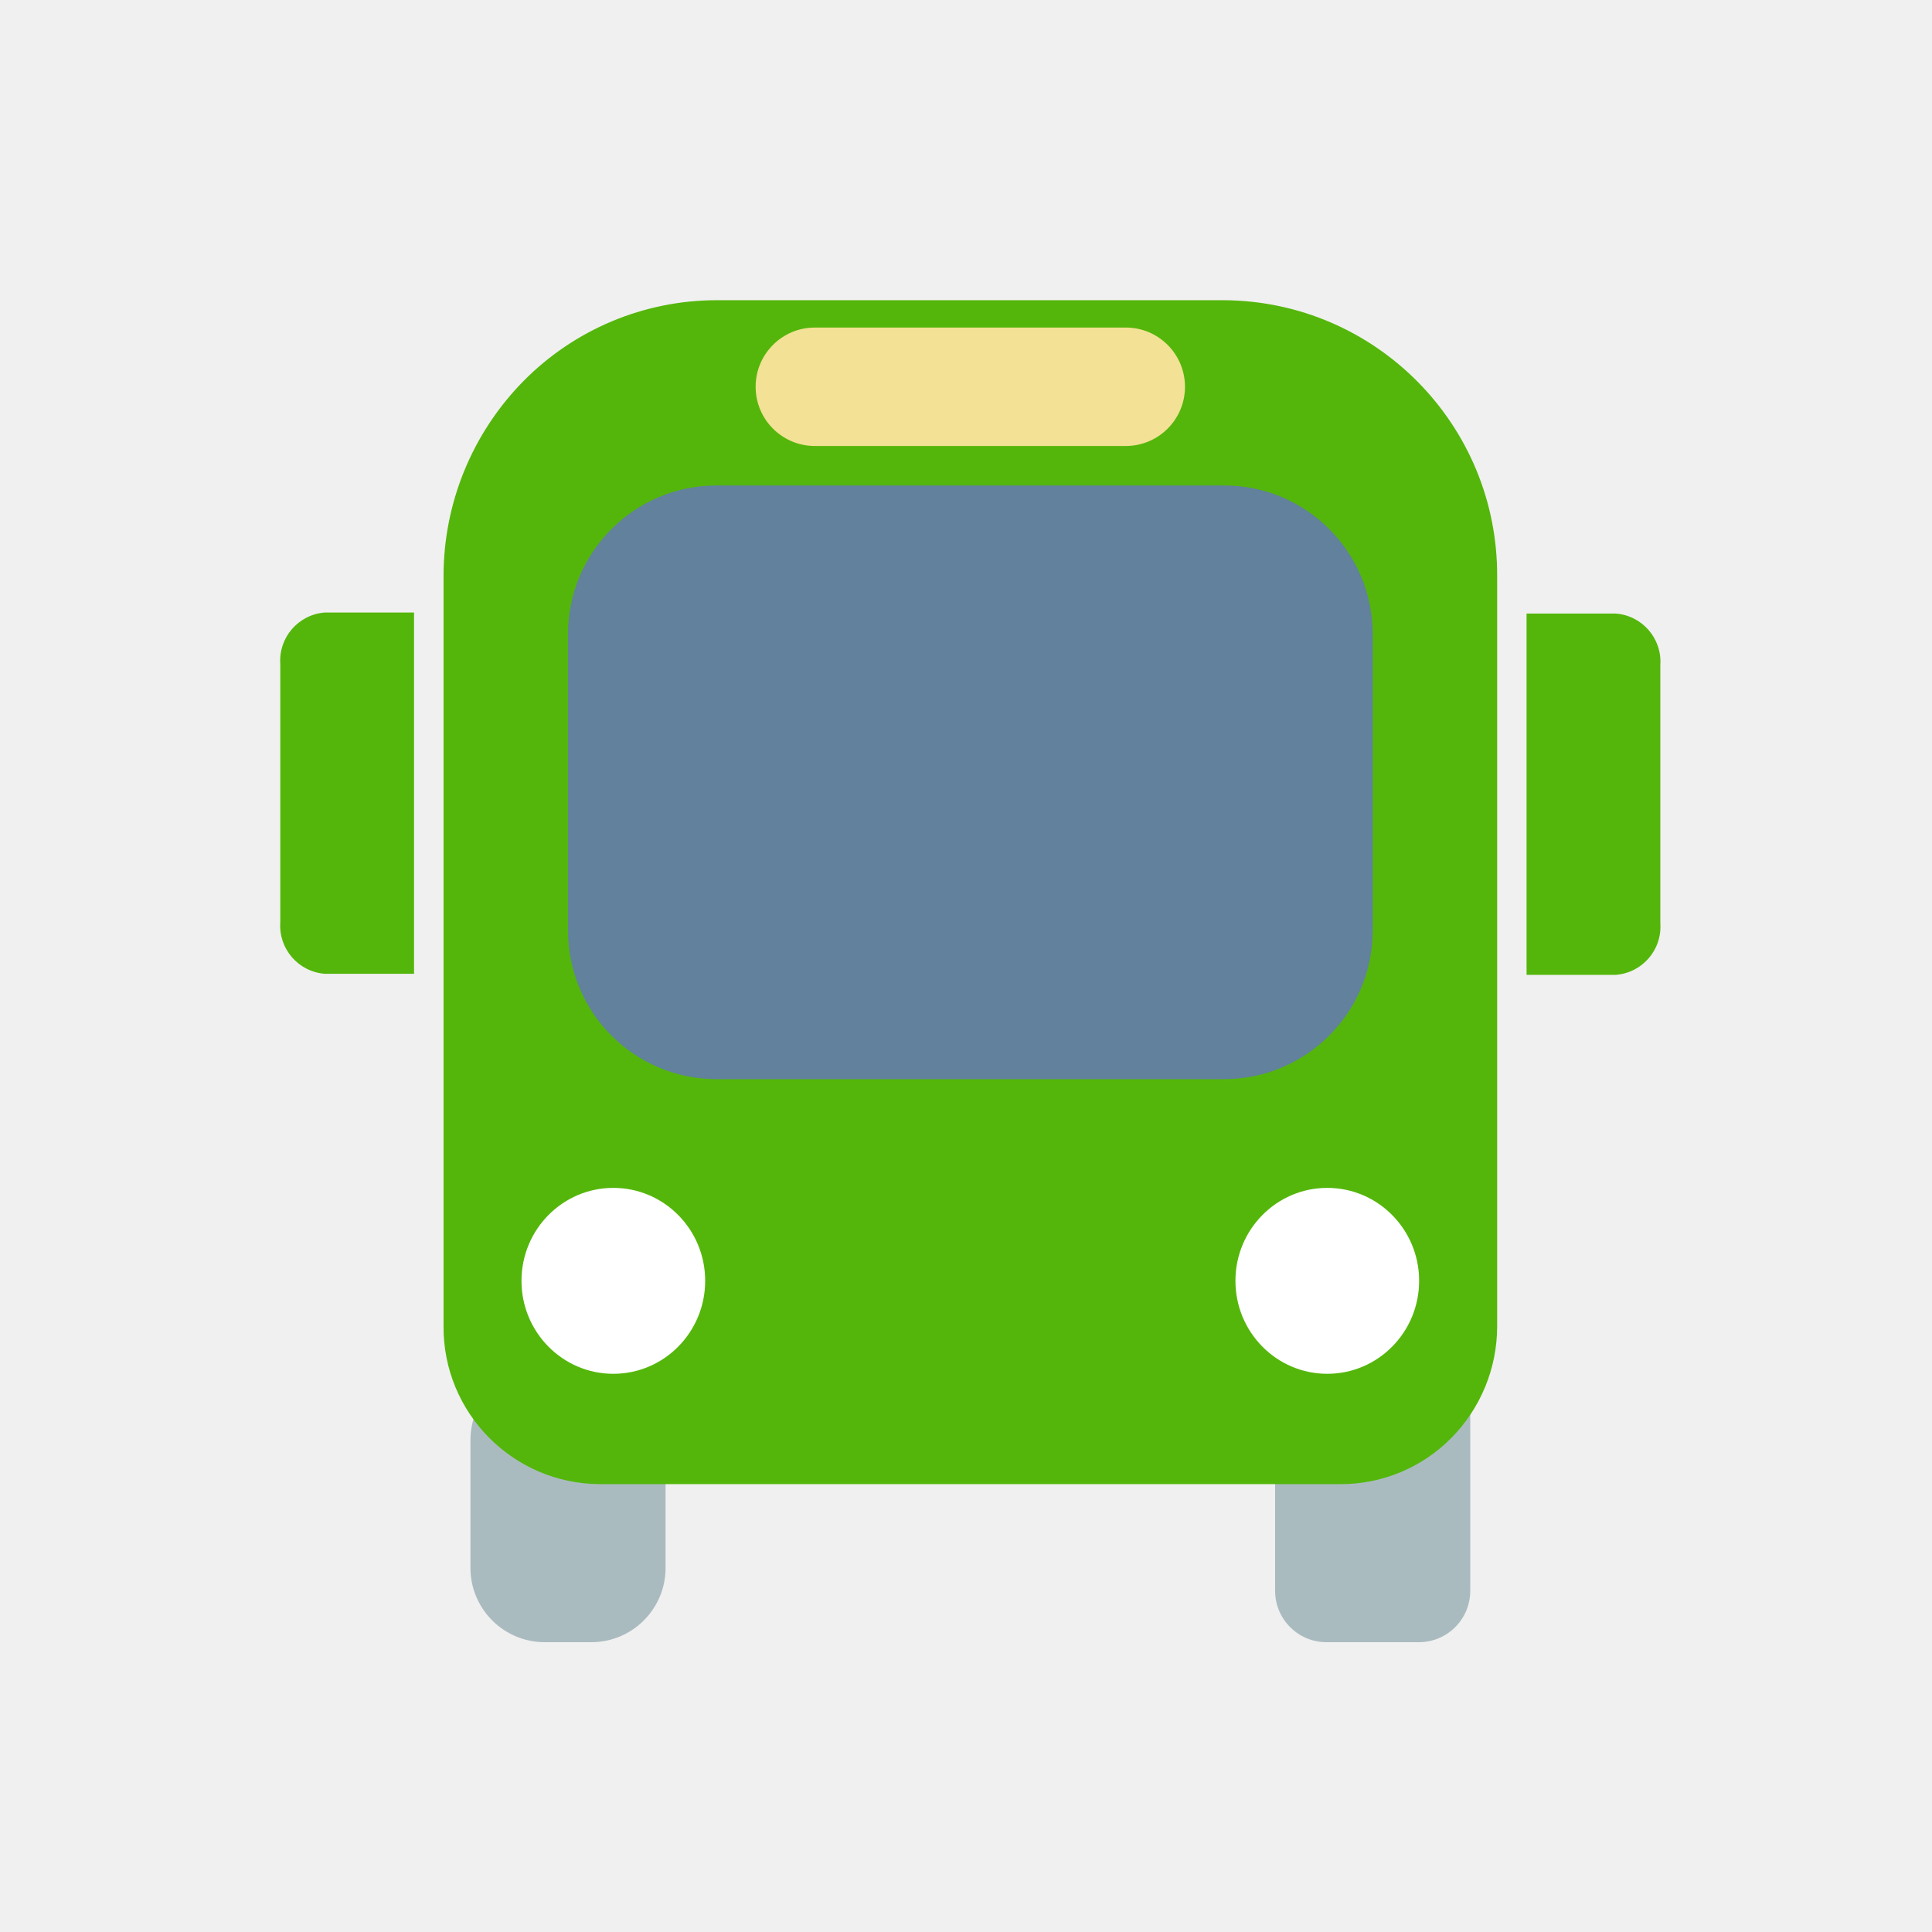
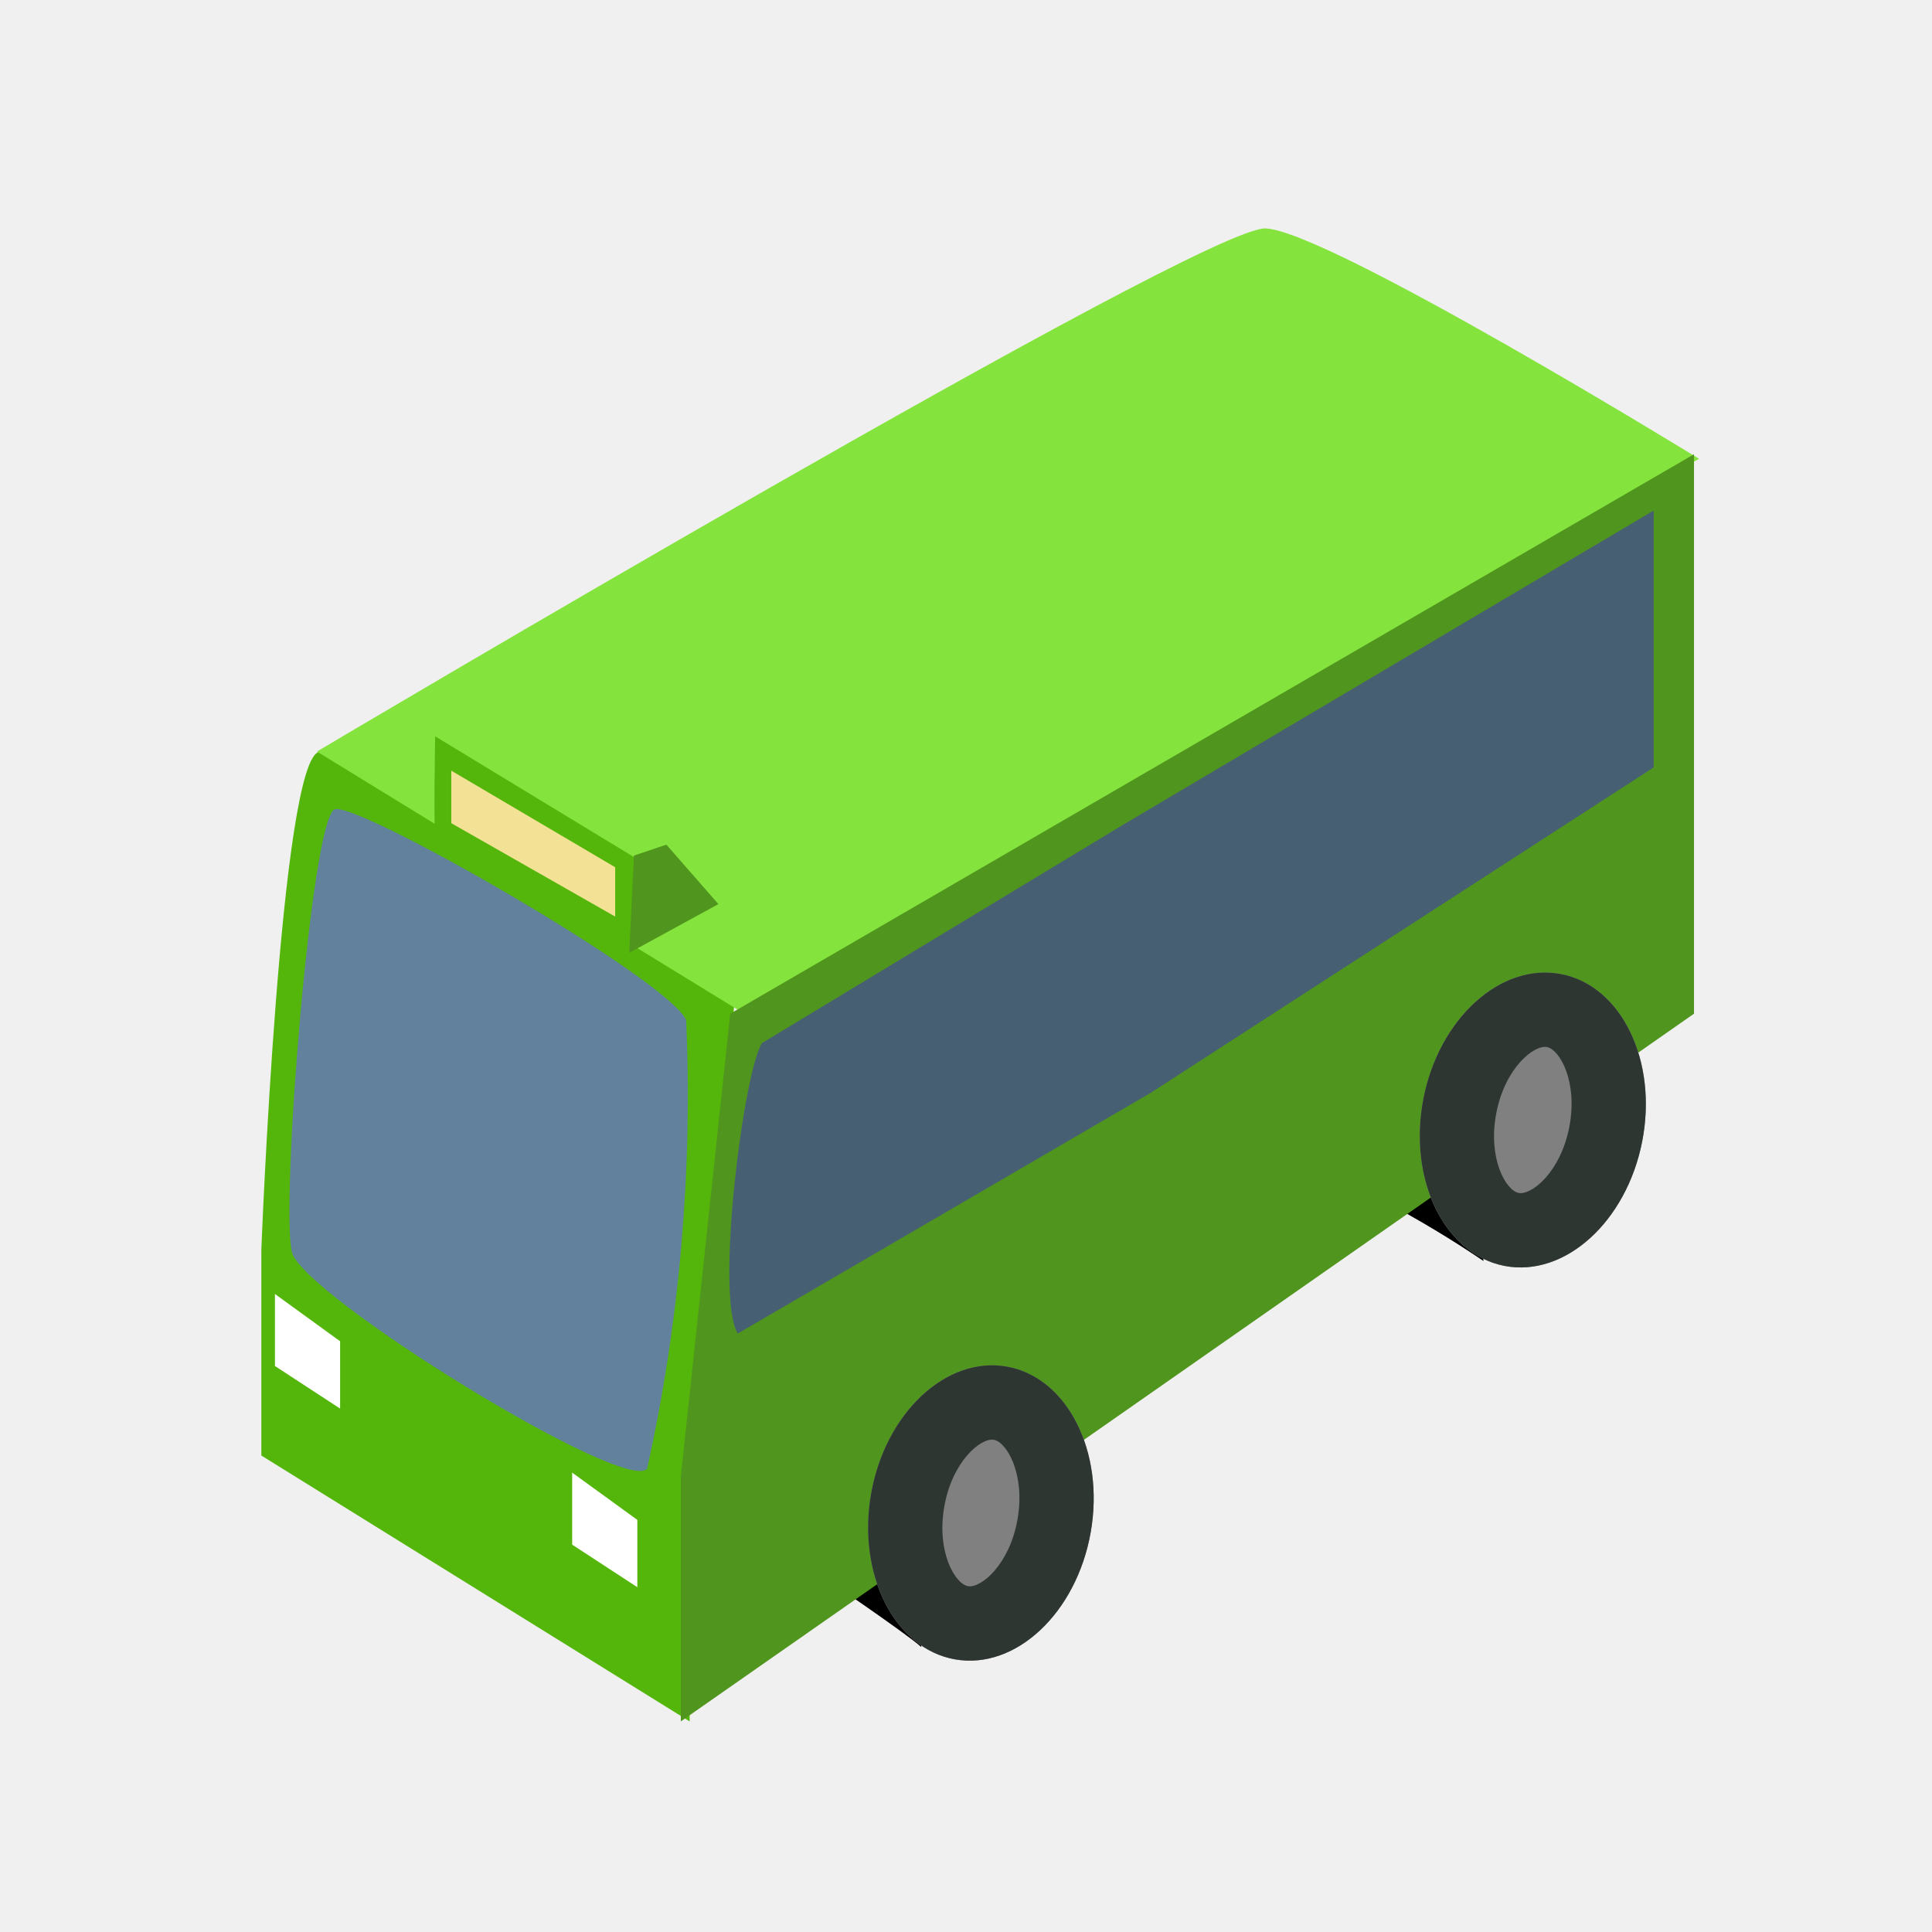
<svg xmlns="http://www.w3.org/2000/svg" width="26" height="26" viewBox="0 0 26 26">
  <defs>
-     <clipPath id="a">
+     <clipPath id="clip-Transportation">
      <rect width="26" height="26" />
    </clipPath>
  </defs>
-   <g id="b">
-     <text transform="translate(-8 43)" fill="#707070" font-size="18" font-family="SegoeUI, Segoe UI">
-       <tspan x="0" y="0">new</tspan>
-     </text>
-     <g>
-       <g transform="translate(5.968 4.04)">
-         <g transform="translate(0)">
-           <path d="M.687,0H1.94a.691.691,0,0,1,.686.695V3.024a.691.691,0,0,1-.686.694H.687A.691.691,0,0,1,0,3.024V.695A.691.691,0,0,1,.687,0Z" transform="translate(13.818 18.06) rotate(180)" fill="#aabbc0" />
-           <rect width="2.626" height="3.718" rx="1" transform="translate(0.363 14.342)" fill="#aabbc0" />
-           <path d="M9.353,3h6.828a3.7,3.7,0,0,1,3.676,3.718V16.811a2.137,2.137,0,0,1-.616,1.5,2.089,2.089,0,0,1-1.486.622H7.778a2.113,2.113,0,0,1-2.1-2.125V6.718A3.74,3.74,0,0,1,6.753,4.089,3.656,3.656,0,0,1,9.353,3" transform="translate(-5.677 -3)" fill="#54b60b" />
-           <rect width="10.829" height="7.99" rx="2" transform="translate(1.676 2.493)" fill="#61819c" />
-           <rect width="5.778" height="1.594" rx="0.797" transform="translate(4.201 0.368)" fill="#f3e195" />
-         </g>
-         <ellipse cx="1.236" cy="1.251" rx="1.236" ry="1.251" transform="translate(10.658 11.946)" fill="#fff" />
-         <ellipse cx="1.236" cy="1.251" rx="1.236" ry="1.251" transform="translate(1.05 11.946)" fill="#fff" />
-       </g>
-       <path d="M.027,1.052h1.2V5.914H.027a.65.65,0,0,1-.6-.694V1.746A.65.65,0,0,1,.027,1.052Z" transform="translate(4.345 7.191)" fill="#54b60b" />
-       <path d="M1.045,1.071h-1.2V5.933h1.2a.65.65,0,0,0,.6-.695V1.765a.65.65,0,0,0-.6-.694Z" transform="translate(20.699 7.186)" fill="#54b60b" />
-     </g>
+   <g id="Transportation" clip-path="url(#clip-Transportation)">
+     <path id="Path_3658" data-name="Path 3658" d="M219.9-928.871c-.206-.187-1.421-1.01-1.421-1.01s.92-1.878,1.009-1.716S219.9-928.871,219.9-928.871Z" transform="translate(-207.501 951.037)" />
+     <path id="Path_3659" data-name="Path 3659" d="M219.8-929.087a14.488,14.488,0,0,0-1.322-.795s.92-1.878,1.009-1.716S219.8-929.087,219.8-929.087Z" transform="translate(-199.836 946.057)" />
+     <path id="Path_3648" data-name="Path 3648" d="M213.359-941.919c-.525.062-.783,6.7-.783,6.7v2.77l5.764,3.578v-3.224l.651-6.966S213.883-941.981,213.359-941.919Z" transform="translate(-209.059 952.037)" fill="#54b60b" />
+     <path id="Path_3649" data-name="Path 3649" d="M217.99-938.447l12.934-7.416s-4.984-3.063-5.832-3.1-12.768,7.04-12.768,7.04Z" transform="translate(-208.059 952.037)" fill="#84e43d" />
+     <path id="Path_3650" data-name="Path 3650" d="M218.221-928.871l13.635-9.524v-7.529l-12.97,7.529-.665,6.23Z" transform="translate(-209.059 952.037)" fill="#50951d" />
+     <path id="Path_3651" data-name="Path 3651" d="M213.565-941.146c-.318.1-.735,5.377-.576,5.964s4.486,3.259,4.779,2.909a23.22,23.22,0,0,0,.525-6.035C218.071-938.846,213.883-941.25,213.565-941.146Z" transform="translate(-209.059 952.037)" fill="#61819c" />
+     <path id="Path_3652" data-name="Path 3652" d="M219.314-938l4.846-2.93,7.153-4.236v3.457l-6.77,4.38-5.555,3.238C218.681-934.589,219.064-937.612,219.314-938Z" transform="translate(-209.059 952.037)" fill="#475f73" />
+     <path id="Path_3653" data-name="Path 3653" d="M212.759-934.219l.877.636v.906l-.877-.573Z" transform="translate(-205.059 954.037)" fill="#fff" />
+     <path id="Path_3654" data-name="Path 3654" d="M212.759-934.219l.877.636v.906l-.877-.573Z" transform="translate(-209.059 951.633)" fill="#fff" />
+     <path id="Path_3655" data-name="Path 3655" d="M214.915-940.8c-.021-.161,0-1.328,0-1.328l2.7,1.64v1.542Z" transform="translate(-209.059 952.037)" fill="#54b60b" />
+     <path id="Path_3656" data-name="Path 3656" d="M217.527-939.214l1.2-.656-.7-.8-.437.147Z" transform="translate(-209.059 952.037)" fill="#50951d" />
+     <path id="Path_3657" data-name="Path 3657" d="M215.132-941.666l2.206,1.3v.664l-2.206-1.257Z" transform="translate(-209.059 952.037)" fill="#f3e195" />
+     <ellipse id="Ellipse_914" data-name="Ellipse 914" cx="1.5" cy="2" rx="1.5" ry="2" transform="translate(19.537 12.823) rotate(11)" fill="gray" />
+     <path id="Ellipse_914_-_Outline" data-name="Ellipse 914 - Outline" d="M1.5,1C1.324,1,1,1.38,1,2s.324,1,.5,1S2,2.62,2,2s-.324-1-.5-1m0-1C2.328,0,3,.9,3,2S2.328,4,1.5,4,0,3.1,0,2,.672,0,1.5,0Z" transform="translate(19.537 12.823) rotate(11)" fill="#2e3632" />
+     <ellipse id="Ellipse_915" data-name="Ellipse 915" cx="1.5" cy="2" rx="1.5" ry="2" transform="matrix(0.985, 0.174, -0.174, 0.985, 12.071, 18.13)" fill="gray" />
+     <path id="Ellipse_915_-_Outline" data-name="Ellipse 915 - Outline" d="M1.5,1C1.324,1,1,1.38,1,2s.324,1,.5,1S2,2.62,2,2s-.324-1-.5-1m0-1C2.328,0,3,.9,3,2S2.328,4,1.5,4,0,3.1,0,2,.672,0,1.5,0Z" transform="matrix(0.985, 0.174, -0.174, 0.985, 12.071, 18.13)" fill="#2e3632" />
  </g>
</svg>
